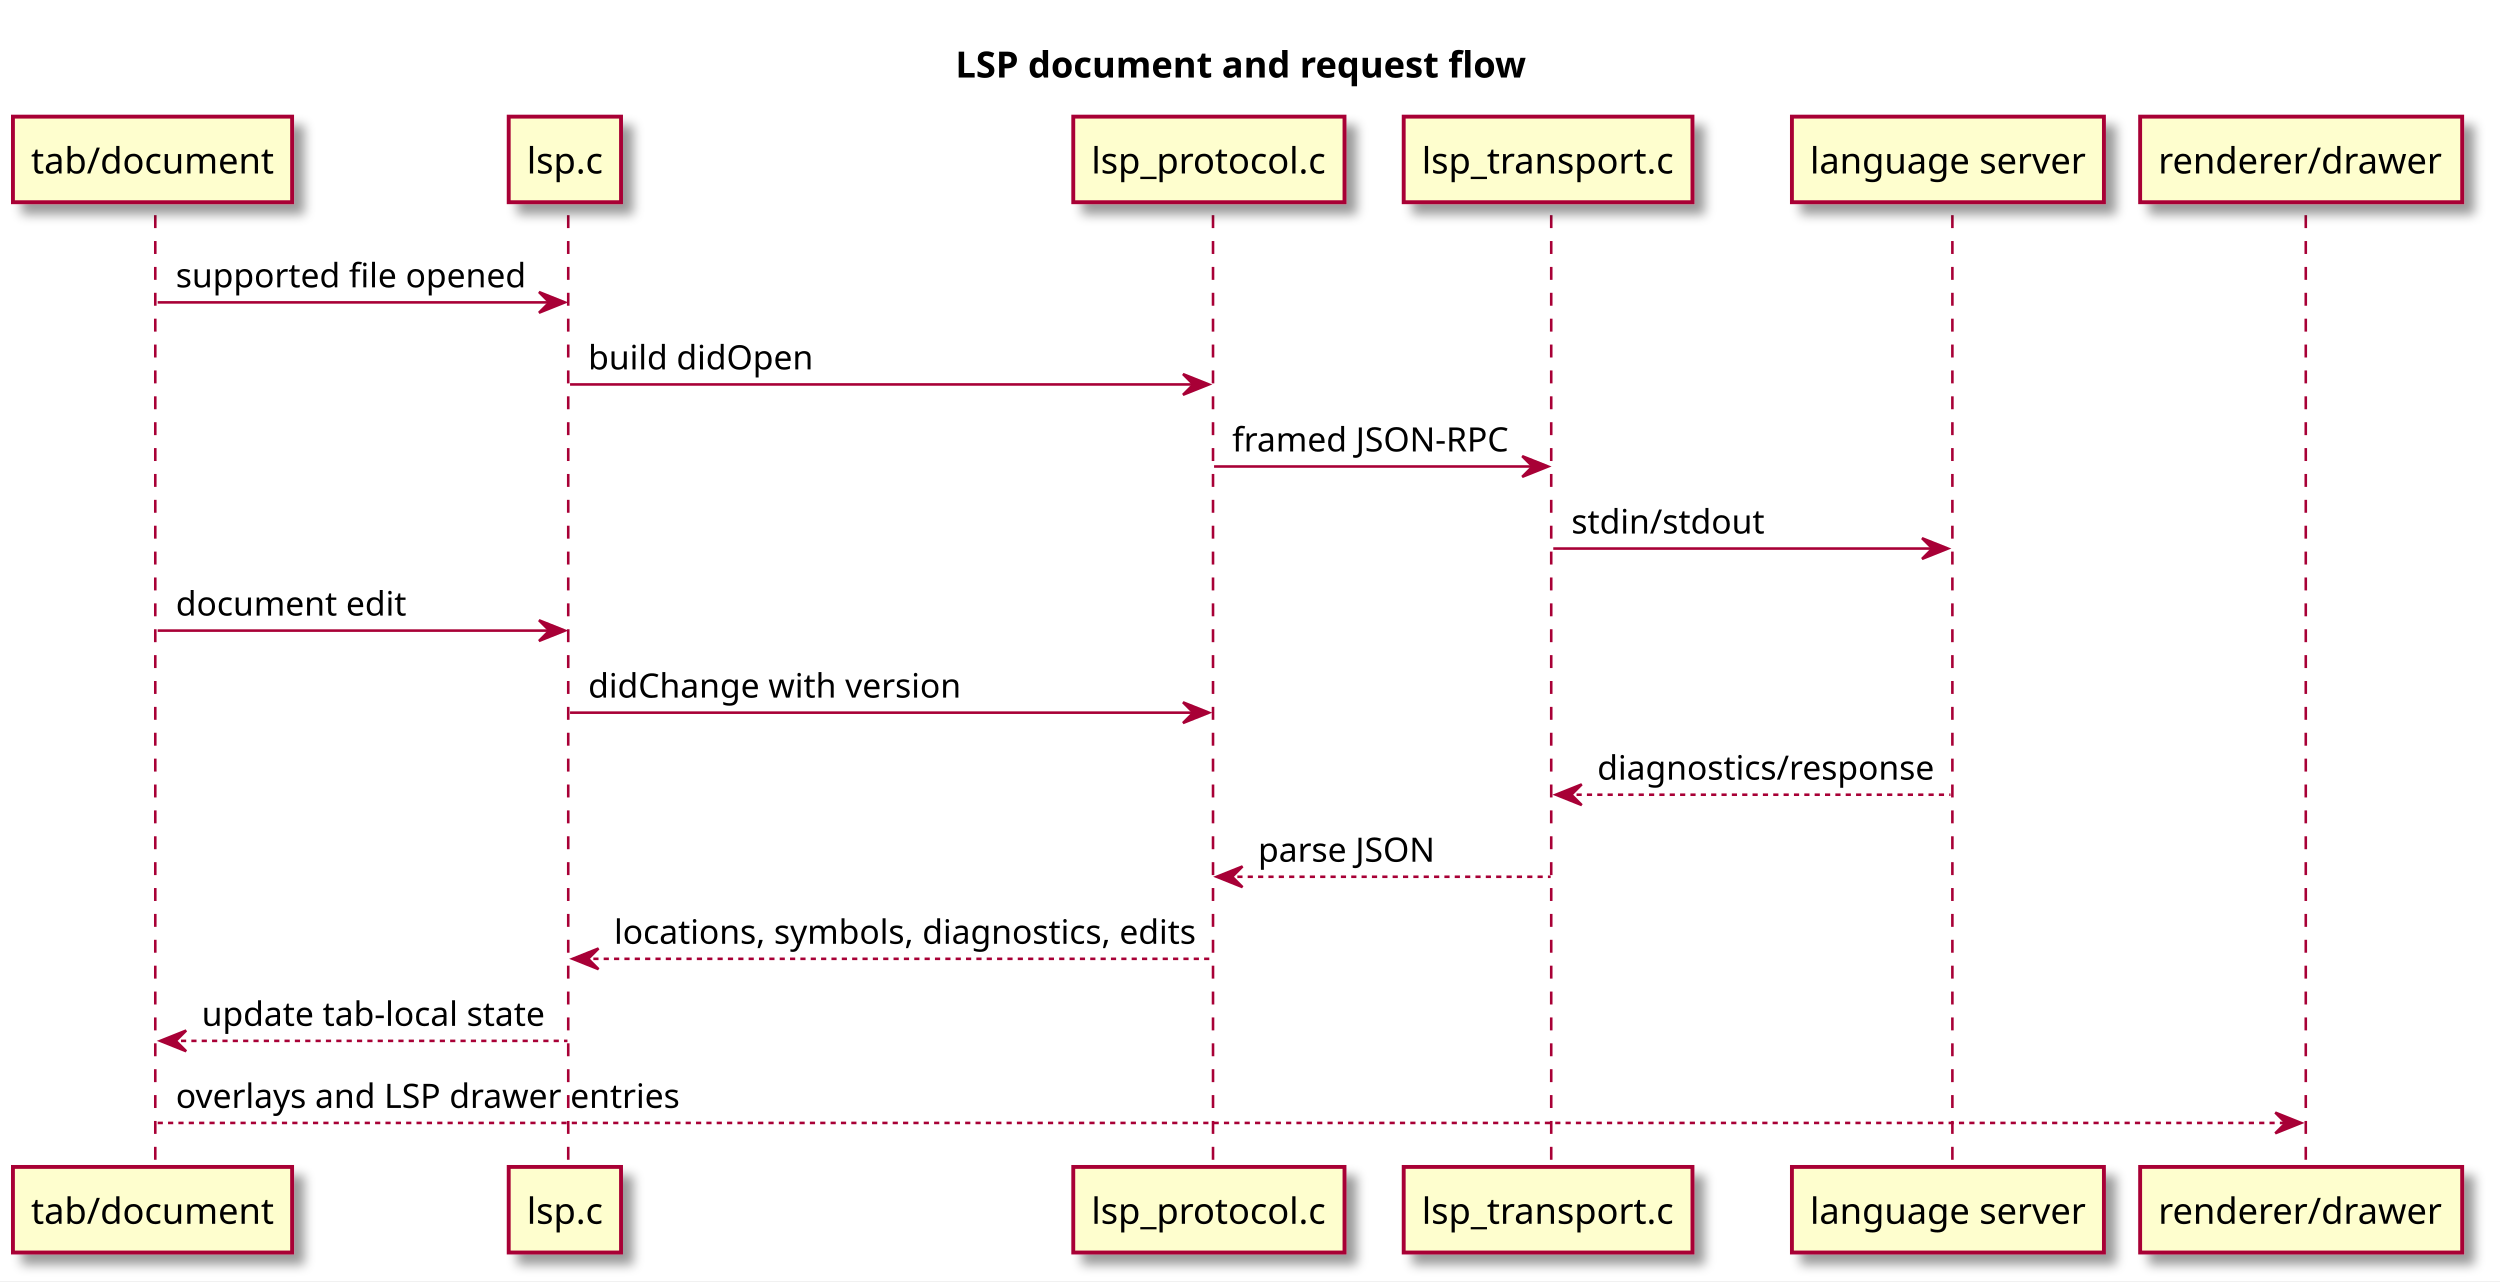
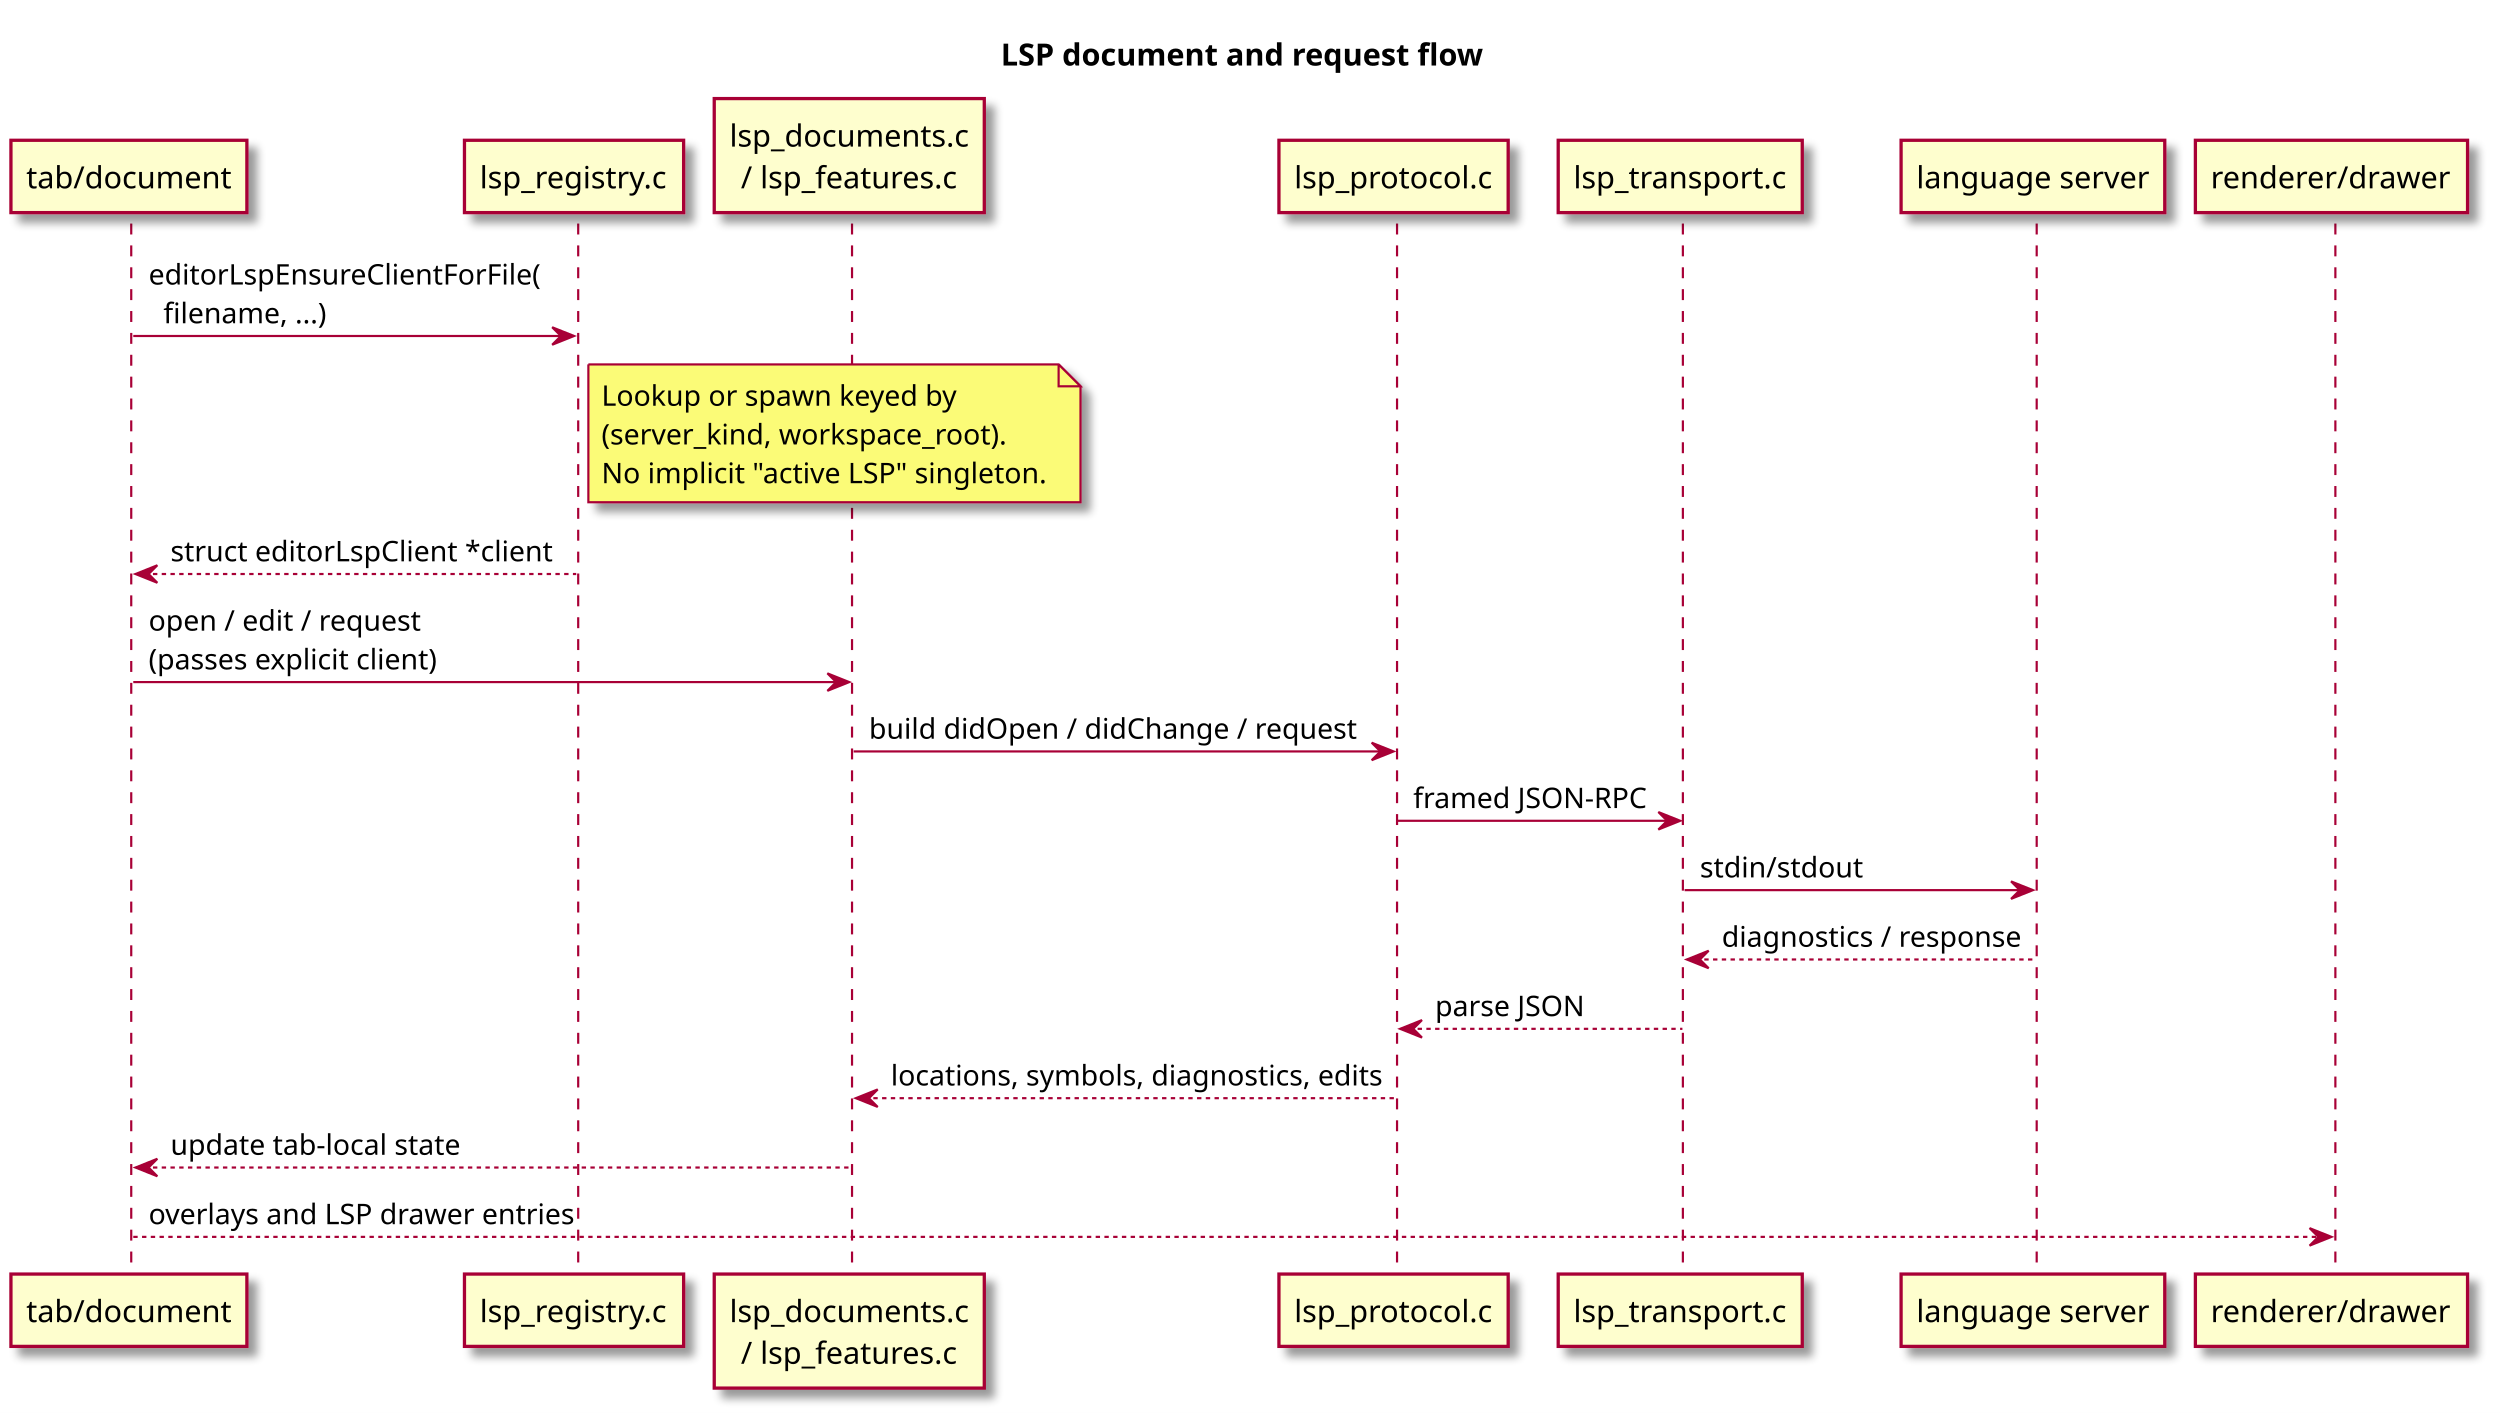
- <svg xmlns="http://www.w3.org/2000/svg" contentStyleType="text/css" data-diagram-type="SEQUENCE" height="495px" preserveAspectRatio="none" style="width:966px;height:495px;background:#FFFFFF;" version="1.1" viewBox="0 0 966 495" width="966px" zoomAndPan="magnify">
+ <svg xmlns="http://www.w3.org/2000/svg" contentStyleType="text/css" data-diagram-type="SEQUENCE" height="646px" preserveAspectRatio="none" style="width:1143px;height:646px;background:#FFFFFF;" version="1.1" viewBox="0 0 1143 646" width="1143px" zoomAndPan="magnify">
  <defs>
-     <filter height="300%" id="f1tqmcnivqule9" width="300%" x="-1" y="-1">
+     <filter height="300%" id="fk9s8z0ju5ea8" width="300%" x="-1" y="-1">
      <feGaussianBlur result="blurOut" stdDeviation="2" />
      <feColorMatrix in="blurOut" result="blurOut2" type="matrix" values="0 0 0 0 0 0 0 0 0 0 0 0 0 0 0 0 0 0 .4 0" />
      <feOffset dx="4" dy="4" in="blurOut2" result="blurOut3" />
      <feBlend in="SourceGraphic" in2="blurOut3" mode="normal" />
    </filter>
  </defs>
  <rect width="100%" height="100%" fill="#FFFFFF" />
  <g>
    <g class="title" data-source-line="3">
-       <text fill="#000000" font-family="sans-serif" font-size="14" font-weight="700" lengthAdjust="spacing" textLength="221.045" x="369.169" y="29.966">LSP document and request flow</text>
+       <text fill="#000000" font-family="sans-serif" font-size="14" font-weight="700" lengthAdjust="spacing" textLength="221.045" x="457.559" y="29.966">LSP document and request flow</text>
    </g>
    <g class="participant-lifeline" data-entity-uid="part1" data-qualified-name="tab" data-source-line="5" id="part1-lifeline">
      <g>
-         <rect fill="#000000" fill-opacity="0" height="368.766" width="8" x="56.935" y="83.136" />
-         <line style="stroke:#A80036;stroke-width:1;stroke-dasharray:5,5;" x1="60" x2="60" y1="83.136" y2="451.902" />
+         <rect fill="#000000" fill-opacity="0" height="481.296" width="8" x="56.935" y="102.204" />
+         <line style="stroke:#A80036;stroke-width:1;stroke-dasharray:5,5;" x1="60" x2="60" y1="102.204" y2="583.5" />
      </g>
    </g>
-     <g class="participant-lifeline" data-entity-uid="part2" data-qualified-name="lsp" data-source-line="6" id="part2-lifeline">
+     <g class="participant-lifeline" data-entity-uid="part2" data-qualified-name="registry" data-source-line="6" id="part2-lifeline">
      <g>
-         <rect fill="#000000" fill-opacity="0" height="368.766" width="8" x="216.265" y="83.136" />
-         <line style="stroke:#A80036;stroke-width:1;stroke-dasharray:5,5;" x1="219.565" x2="219.565" y1="83.136" y2="451.902" />
+         <rect fill="#000000" fill-opacity="0" height="481.296" width="8" x="260.452" y="102.204" />
+         <line style="stroke:#A80036;stroke-width:1;stroke-dasharray:5,5;" x1="264.353" x2="264.353" y1="102.204" y2="583.5" />
      </g>
    </g>
-     <g class="participant-lifeline" data-entity-uid="part3" data-qualified-name="protocol" data-source-line="7" id="part3-lifeline">
+     <g class="participant-lifeline" data-entity-uid="part3" data-qualified-name="lsp" data-source-line="7" id="part3-lifeline">
      <g>
-         <rect fill="#000000" fill-opacity="0" height="368.766" width="8" x="465.113" y="83.136" />
-         <line style="stroke:#A80036;stroke-width:1;stroke-dasharray:5,5;" x1="468.711" x2="468.711" y1="83.136" y2="451.902" />
+         <rect fill="#000000" fill-opacity="0" height="481.296" width="8" x="386.284" y="102.204" />
+         <line style="stroke:#A80036;stroke-width:1;stroke-dasharray:5,5;" x1="389.551" x2="389.551" y1="102.204" y2="583.5" />
      </g>
    </g>
-     <g class="participant-lifeline" data-entity-uid="part4" data-qualified-name="transport" data-source-line="8" id="part4-lifeline">
+     <g class="participant-lifeline" data-entity-uid="part4" data-qualified-name="protocol" data-source-line="8" id="part4-lifeline">
      <g>
-         <rect fill="#000000" fill-opacity="0" height="368.766" width="8" x="596.181" y="83.136" />
-         <line style="stroke:#A80036;stroke-width:1;stroke-dasharray:5,5;" x1="599.391" x2="599.391" y1="83.136" y2="451.902" />
+         <rect fill="#000000" fill-opacity="0" height="481.296" width="8" x="635.132" y="102.204" />
+         <line style="stroke:#A80036;stroke-width:1;stroke-dasharray:5,5;" x1="638.73" x2="638.73" y1="102.204" y2="583.5" />
      </g>
    </g>
-     <g class="participant-lifeline" data-entity-uid="part5" data-qualified-name="server" data-source-line="9" id="part5-lifeline">
+     <g class="participant-lifeline" data-entity-uid="part5" data-qualified-name="transport" data-source-line="9" id="part5-lifeline">
      <g>
-         <rect fill="#000000" fill-opacity="0" height="368.766" width="8" x="750.675" y="83.136" />
-         <line style="stroke:#A80036;stroke-width:1;stroke-dasharray:5,5;" x1="754.399" x2="754.399" y1="83.136" y2="451.902" />
+         <rect fill="#000000" fill-opacity="0" height="481.296" width="8" x="766.2" y="102.204" />
+         <line style="stroke:#A80036;stroke-width:1;stroke-dasharray:5,5;" x1="769.41" x2="769.41" y1="102.204" y2="583.5" />
      </g>
    </g>
-     <g class="participant-lifeline" data-entity-uid="part6" data-qualified-name="ui" data-source-line="10" id="part6-lifeline">
+     <g class="participant-lifeline" data-entity-uid="part6" data-qualified-name="server" data-source-line="10" id="part6-lifeline">
      <g>
-         <rect fill="#000000" fill-opacity="0" height="368.766" width="8" x="887.168" y="83.136" />
-         <line style="stroke:#A80036;stroke-width:1;stroke-dasharray:5,5;" x1="890.952" x2="890.952" y1="83.136" y2="451.902" />
+         <rect fill="#000000" fill-opacity="0" height="481.296" width="8" x="927.454" y="102.204" />
+         <line style="stroke:#A80036;stroke-width:1;stroke-dasharray:5,5;" x1="931.177" x2="931.177" y1="102.204" y2="583.5" />
+       </g>
+     </g>
+     <g class="participant-lifeline" data-entity-uid="part7" data-qualified-name="ui" data-source-line="11" id="part7-lifeline">
+       <g>
+         <rect fill="#000000" fill-opacity="0" height="481.296" width="8" x="1063.947" y="102.204" />
+         <line style="stroke:#A80036;stroke-width:1;stroke-dasharray:5,5;" x1="1067.731" x2="1067.731" y1="102.204" y2="583.5" />
      </g>
    </g>
    <g class="participant participant-head" data-entity-uid="part1" data-qualified-name="tab" data-source-line="5" id="part1-head">
-       <rect fill="#FEFECE" filter="url(#f1tqmcnivqule9)" height="33.068" style="stroke:#A80036;stroke-width:1.5;" width="107.87" x="5" y="45.068" />
-       <text fill="#000000" font-family="sans-serif" font-size="14" lengthAdjust="spacing" textLength="93.87" x="12" y="67.034">tab/document</text>
+       <rect fill="#FEFECE" filter="url(#fk9s8z0ju5ea8)" height="33.068" style="stroke:#A80036;stroke-width:1.5;" width="107.87" x="5" y="64.136" />
+       <text fill="#000000" font-family="sans-serif" font-size="14" lengthAdjust="spacing" textLength="93.87" x="12" y="86.102">tab/document</text>
    </g>
    <g class="participant participant-tail" data-entity-uid="part1" data-qualified-name="tab" data-source-line="5" id="part1-tail">
-       <rect fill="#FEFECE" filter="url(#f1tqmcnivqule9)" height="33.068" style="stroke:#A80036;stroke-width:1.5;" width="107.87" x="5" y="450.902" />
-       <text fill="#000000" font-family="sans-serif" font-size="14" lengthAdjust="spacing" textLength="93.87" x="12" y="472.868">tab/document</text>
+       <rect fill="#FEFECE" filter="url(#fk9s8z0ju5ea8)" height="33.068" style="stroke:#A80036;stroke-width:1.5;" width="107.87" x="5" y="582.5" />
+       <text fill="#000000" font-family="sans-serif" font-size="14" lengthAdjust="spacing" textLength="93.87" x="12" y="604.466">tab/document</text>
    </g>
-     <g class="participant participant-head" data-entity-uid="part2" data-qualified-name="lsp" data-source-line="6" id="part2-head">
-       <rect fill="#FEFECE" filter="url(#f1tqmcnivqule9)" height="33.068" style="stroke:#A80036;stroke-width:1.5;" width="43.4" x="196.565" y="45.068" />
-       <text fill="#000000" font-family="sans-serif" font-size="14" lengthAdjust="spacing" textLength="29.4" x="203.565" y="67.034">lsp.c</text>
+     <g class="participant participant-head" data-entity-uid="part2" data-qualified-name="registry" data-source-line="6" id="part2-head">
+       <rect fill="#FEFECE" filter="url(#fk9s8z0ju5ea8)" height="33.068" style="stroke:#A80036;stroke-width:1.5;" width="100.198" x="212.353" y="64.136" />
+       <text fill="#000000" font-family="sans-serif" font-size="14" lengthAdjust="spacing" textLength="86.198" x="219.353" y="86.102">lsp_registry.c</text>
    </g>
-     <g class="participant participant-tail" data-entity-uid="part2" data-qualified-name="lsp" data-source-line="6" id="part2-tail">
-       <rect fill="#FEFECE" filter="url(#f1tqmcnivqule9)" height="33.068" style="stroke:#A80036;stroke-width:1.5;" width="43.4" x="196.565" y="450.902" />
-       <text fill="#000000" font-family="sans-serif" font-size="14" lengthAdjust="spacing" textLength="29.4" x="203.565" y="472.868">lsp.c</text>
+     <g class="participant participant-tail" data-entity-uid="part2" data-qualified-name="registry" data-source-line="6" id="part2-tail">
+       <rect fill="#FEFECE" filter="url(#fk9s8z0ju5ea8)" height="33.068" style="stroke:#A80036;stroke-width:1.5;" width="100.198" x="212.353" y="582.5" />
+       <text fill="#000000" font-family="sans-serif" font-size="14" lengthAdjust="spacing" textLength="86.198" x="219.353" y="604.466">lsp_registry.c</text>
    </g>
-     <g class="participant participant-head" data-entity-uid="part3" data-qualified-name="protocol" data-source-line="7" id="part3-head">
-       <rect fill="#FEFECE" filter="url(#f1tqmcnivqule9)" height="33.068" style="stroke:#A80036;stroke-width:1.5;" width="104.804" x="414.711" y="45.068" />
-       <text fill="#000000" font-family="sans-serif" font-size="14" lengthAdjust="spacing" textLength="90.804" x="421.711" y="67.034">lsp_protocol.c</text>
+     <g class="participant participant-head" data-entity-uid="part3" data-qualified-name="lsp" data-source-line="7" id="part3-head">
+       <rect fill="#FEFECE" filter="url(#fk9s8z0ju5ea8)" height="52.136" style="stroke:#A80036;stroke-width:1.5;" width="123.466" x="326.551" y="45.068" />
+       <text fill="#000000" font-family="sans-serif" font-size="14" lengthAdjust="spacing" textLength="109.466" x="333.551" y="67.034">lsp_documents.c</text>
+       <text fill="#000000" font-family="sans-serif" font-size="14" lengthAdjust="spacing" textLength="99.12" x="338.724" y="86.102">/ lsp_features.c</text>
    </g>
-     <g class="participant participant-tail" data-entity-uid="part3" data-qualified-name="protocol" data-source-line="7" id="part3-tail">
-       <rect fill="#FEFECE" filter="url(#f1tqmcnivqule9)" height="33.068" style="stroke:#A80036;stroke-width:1.5;" width="104.804" x="414.711" y="450.902" />
-       <text fill="#000000" font-family="sans-serif" font-size="14" lengthAdjust="spacing" textLength="90.804" x="421.711" y="472.868">lsp_protocol.c</text>
+     <g class="participant participant-tail" data-entity-uid="part3" data-qualified-name="lsp" data-source-line="7" id="part3-tail">
+       <rect fill="#FEFECE" filter="url(#fk9s8z0ju5ea8)" height="52.136" style="stroke:#A80036;stroke-width:1.5;" width="123.466" x="326.551" y="582.5" />
+       <text fill="#000000" font-family="sans-serif" font-size="14" lengthAdjust="spacing" textLength="109.466" x="333.551" y="604.466">lsp_documents.c</text>
+       <text fill="#000000" font-family="sans-serif" font-size="14" lengthAdjust="spacing" textLength="99.12" x="338.724" y="623.534">/ lsp_features.c</text>
    </g>
-     <g class="participant participant-head" data-entity-uid="part4" data-qualified-name="transport" data-source-line="8" id="part4-head">
-       <rect fill="#FEFECE" filter="url(#f1tqmcnivqule9)" height="33.068" style="stroke:#A80036;stroke-width:1.5;" width="111.58" x="542.391" y="45.068" />
-       <text fill="#000000" font-family="sans-serif" font-size="14" lengthAdjust="spacing" textLength="97.58" x="549.391" y="67.034">lsp_transport.c</text>
+     <g class="participant participant-head" data-entity-uid="part4" data-qualified-name="protocol" data-source-line="8" id="part4-head">
+       <rect fill="#FEFECE" filter="url(#fk9s8z0ju5ea8)" height="33.068" style="stroke:#A80036;stroke-width:1.5;" width="104.804" x="584.73" y="64.136" />
+       <text fill="#000000" font-family="sans-serif" font-size="14" lengthAdjust="spacing" textLength="90.804" x="591.73" y="86.102">lsp_protocol.c</text>
    </g>
-     <g class="participant participant-tail" data-entity-uid="part4" data-qualified-name="transport" data-source-line="8" id="part4-tail">
-       <rect fill="#FEFECE" filter="url(#f1tqmcnivqule9)" height="33.068" style="stroke:#A80036;stroke-width:1.5;" width="111.58" x="542.391" y="450.902" />
-       <text fill="#000000" font-family="sans-serif" font-size="14" lengthAdjust="spacing" textLength="97.58" x="549.391" y="472.868">lsp_transport.c</text>
+     <g class="participant participant-tail" data-entity-uid="part4" data-qualified-name="protocol" data-source-line="8" id="part4-tail">
+       <rect fill="#FEFECE" filter="url(#fk9s8z0ju5ea8)" height="33.068" style="stroke:#A80036;stroke-width:1.5;" width="104.804" x="584.73" y="582.5" />
+       <text fill="#000000" font-family="sans-serif" font-size="14" lengthAdjust="spacing" textLength="90.804" x="591.73" y="604.466">lsp_protocol.c</text>
    </g>
-     <g class="participant participant-head" data-entity-uid="part5" data-qualified-name="server" data-source-line="9" id="part5-head">
-       <rect fill="#FEFECE" filter="url(#f1tqmcnivqule9)" height="33.068" style="stroke:#A80036;stroke-width:1.5;" width="120.554" x="692.399" y="45.068" />
-       <text fill="#000000" font-family="sans-serif" font-size="14" lengthAdjust="spacing" textLength="106.554" x="699.399" y="67.034">language server</text>
+     <g class="participant participant-head" data-entity-uid="part5" data-qualified-name="transport" data-source-line="9" id="part5-head">
+       <rect fill="#FEFECE" filter="url(#fk9s8z0ju5ea8)" height="33.068" style="stroke:#A80036;stroke-width:1.5;" width="111.58" x="712.41" y="64.136" />
+       <text fill="#000000" font-family="sans-serif" font-size="14" lengthAdjust="spacing" textLength="97.58" x="719.41" y="86.102">lsp_transport.c</text>
    </g>
-     <g class="participant participant-tail" data-entity-uid="part5" data-qualified-name="server" data-source-line="9" id="part5-tail">
-       <rect fill="#FEFECE" filter="url(#f1tqmcnivqule9)" height="33.068" style="stroke:#A80036;stroke-width:1.5;" width="120.554" x="692.399" y="450.902" />
-       <text fill="#000000" font-family="sans-serif" font-size="14" lengthAdjust="spacing" textLength="106.554" x="699.399" y="472.868">language server</text>
+     <g class="participant participant-tail" data-entity-uid="part5" data-qualified-name="transport" data-source-line="9" id="part5-tail">
+       <rect fill="#FEFECE" filter="url(#fk9s8z0ju5ea8)" height="33.068" style="stroke:#A80036;stroke-width:1.5;" width="111.58" x="712.41" y="582.5" />
+       <text fill="#000000" font-family="sans-serif" font-size="14" lengthAdjust="spacing" textLength="97.58" x="719.41" y="604.466">lsp_transport.c</text>
    </g>
-     <g class="participant participant-head" data-entity-uid="part6" data-qualified-name="ui" data-source-line="10" id="part6-head">
-       <rect fill="#FEFECE" filter="url(#f1tqmcnivqule9)" height="33.068" style="stroke:#A80036;stroke-width:1.5;" width="124.432" x="826.952" y="45.068" />
-       <text fill="#000000" font-family="sans-serif" font-size="14" lengthAdjust="spacing" textLength="110.432" x="833.952" y="67.034">renderer/drawer</text>
+     <g class="participant participant-head" data-entity-uid="part6" data-qualified-name="server" data-source-line="10" id="part6-head">
+       <rect fill="#FEFECE" filter="url(#fk9s8z0ju5ea8)" height="33.068" style="stroke:#A80036;stroke-width:1.5;" width="120.554" x="869.177" y="64.136" />
+       <text fill="#000000" font-family="sans-serif" font-size="14" lengthAdjust="spacing" textLength="106.554" x="876.177" y="86.102">language server</text>
    </g>
-     <g class="participant participant-tail" data-entity-uid="part6" data-qualified-name="ui" data-source-line="10" id="part6-tail">
-       <rect fill="#FEFECE" filter="url(#f1tqmcnivqule9)" height="33.068" style="stroke:#A80036;stroke-width:1.5;" width="124.432" x="826.952" y="450.902" />
-       <text fill="#000000" font-family="sans-serif" font-size="14" lengthAdjust="spacing" textLength="110.432" x="833.952" y="472.868">renderer/drawer</text>
+     <g class="participant participant-tail" data-entity-uid="part6" data-qualified-name="server" data-source-line="10" id="part6-tail">
+       <rect fill="#FEFECE" filter="url(#fk9s8z0ju5ea8)" height="33.068" style="stroke:#A80036;stroke-width:1.5;" width="120.554" x="869.177" y="582.5" />
+       <text fill="#000000" font-family="sans-serif" font-size="14" lengthAdjust="spacing" textLength="106.554" x="876.177" y="604.466">language server</text>
    </g>
-     <g class="message" data-entity-1="part1" data-entity-2="part2" data-source-line="12" id="msg1">
-       <polygon fill="#A80036" points="208.265,112.842,218.265,116.842,208.265,120.842,212.265,116.842" style="stroke:#A80036;stroke-width:1;" />
-       <line style="stroke:#A80036;stroke-width:1;" x1="60.935" x2="214.265" y1="116.842" y2="116.842" />
-       <text fill="#000000" font-family="sans-serif" font-size="13" lengthAdjust="spacing" textLength="135.33" x="67.935" y="111.033">supported file opened</text>
+     <g class="participant participant-head" data-entity-uid="part7" data-qualified-name="ui" data-source-line="11" id="part7-head">
+       <rect fill="#FEFECE" filter="url(#fk9s8z0ju5ea8)" height="33.068" style="stroke:#A80036;stroke-width:1.5;" width="124.432" x="1003.731" y="64.136" />
+       <text fill="#000000" font-family="sans-serif" font-size="14" lengthAdjust="spacing" textLength="110.432" x="1010.731" y="86.102">renderer/drawer</text>
    </g>
-     <g class="message" data-entity-1="part2" data-entity-2="part3" data-source-line="13" id="msg2">
-       <polygon fill="#A80036" points="457.113,144.548,467.113,148.548,457.113,152.548,461.113,148.548" style="stroke:#A80036;stroke-width:1;" />
-       <line style="stroke:#A80036;stroke-width:1;" x1="220.265" x2="463.113" y1="148.548" y2="148.548" />
-       <text fill="#000000" font-family="sans-serif" font-size="13" lengthAdjust="spacing" textLength="86.97" x="227.265" y="142.739">build didOpen</text>
+     <g class="participant participant-tail" data-entity-uid="part7" data-qualified-name="ui" data-source-line="11" id="part7-tail">
+       <rect fill="#FEFECE" filter="url(#fk9s8z0ju5ea8)" height="33.068" style="stroke:#A80036;stroke-width:1.5;" width="124.432" x="1003.731" y="582.5" />
+       <text fill="#000000" font-family="sans-serif" font-size="14" lengthAdjust="spacing" textLength="110.432" x="1010.731" y="604.466">renderer/drawer</text>
    </g>
-     <g class="message" data-entity-1="part3" data-entity-2="part4" data-source-line="14" id="msg3">
-       <polygon fill="#A80036" points="588.181,176.254,598.181,180.254,588.181,184.254,592.181,180.254" style="stroke:#A80036;stroke-width:1;" />
-       <line style="stroke:#A80036;stroke-width:1;" x1="469.113" x2="594.181" y1="180.254" y2="180.254" />
-       <text fill="#000000" font-family="sans-serif" font-size="13" lengthAdjust="spacing" textLength="107.068" x="476.113" y="174.445">framed JSON-RPC</text>
+     <g class="message" data-entity-1="part1" data-entity-2="part2" data-source-line="13" id="msg1">
+       <polygon fill="#A80036" points="252.452,149.616,262.452,153.616,252.452,157.616,256.452,153.616" style="stroke:#A80036;stroke-width:1;" />
+       <line style="stroke:#A80036;stroke-width:1;" x1="60.935" x2="258.452" y1="153.616" y2="153.616" />
+       <text fill="#000000" font-family="sans-serif" font-size="13" lengthAdjust="spacing" textLength="179.517" x="67.935" y="130.101">editorLspEnsureClientForFile(</text>
+       <text fill="#000000" font-family="sans-serif" font-size="13" lengthAdjust="spacing" textLength="74.542" x="74.695" y="147.807">filename, ...)</text>
    </g>
-     <g class="message" data-entity-1="part4" data-entity-2="part5" data-source-line="15" id="msg4">
-       <polygon fill="#A80036" points="742.675,207.96,752.675,211.96,742.675,215.96,746.675,211.96" style="stroke:#A80036;stroke-width:1;" />
-       <line style="stroke:#A80036;stroke-width:1;" x1="600.181" x2="748.675" y1="211.96" y2="211.96" />
-       <text fill="#000000" font-family="sans-serif" font-size="13" lengthAdjust="spacing" textLength="74.646" x="607.181" y="206.151">stdin/stdout</text>
+     <path d="M269,166.616 L269,229.616 L494,229.616 L494,176.616 L484,166.616 L269,166.616" fill="#FBFB77" filter="url(#fk9s8z0ju5ea8)" style="stroke:#A80036;stroke-width:1;" />
+     <path d="M484,166.616 L484,176.616 L494,176.616 L484,166.616" fill="#FBFB77" style="stroke:#A80036;stroke-width:1;" />
+     <text fill="#000000" font-family="sans-serif" font-size="13" lengthAdjust="spacing" textLength="162.89" x="275" y="185.513">Lookup or spawn keyed by</text>
+     <text fill="#000000" font-family="sans-serif" font-size="13" lengthAdjust="spacing" textLength="185.523" x="275" y="203.219">(server_kind, workspace_root).</text>
+     <text fill="#000000" font-family="sans-serif" font-size="13" lengthAdjust="spacing" textLength="204.074" x="275" y="220.925">No implicit "active LSP" singleton.</text>
+     <g class="message" data-entity-1="part2" data-entity-2="part1" data-source-line="19" id="msg2">
+       <polygon fill="#A80036" points="71.935,258.44,61.935,262.44,71.935,266.44,67.935,262.44" style="stroke:#A80036;stroke-width:1;" />
+       <line style="stroke:#A80036;stroke-width:1;stroke-dasharray:2,2;" x1="65.935" x2="263.452" y1="262.44" y2="262.44" />
+       <text fill="#000000" font-family="sans-serif" font-size="13" lengthAdjust="spacing" textLength="174.811" x="77.935" y="256.631">struct editorLspClient *client</text>
    </g>
-     <g class="message" data-entity-1="part1" data-entity-2="part2" data-source-line="16" id="msg5">
-       <polygon fill="#A80036" points="208.265,239.666,218.265,243.666,208.265,247.666,212.265,243.666" style="stroke:#A80036;stroke-width:1;" />
-       <line style="stroke:#A80036;stroke-width:1;" x1="60.935" x2="214.265" y1="243.666" y2="243.666" />
-       <text fill="#000000" font-family="sans-serif" font-size="13" lengthAdjust="spacing" textLength="89.102" x="67.935" y="237.857">document edit</text>
+     <g class="message" data-entity-1="part1" data-entity-2="part3" data-source-line="21" id="msg3">
+       <polygon fill="#A80036" points="378.284,307.852,388.284,311.852,378.284,315.852,382.284,311.852" style="stroke:#A80036;stroke-width:1;" />
+       <line style="stroke:#A80036;stroke-width:1;" x1="60.935" x2="384.284" y1="311.852" y2="311.852" />
+       <text fill="#000000" font-family="sans-serif" font-size="13" lengthAdjust="spacing" textLength="124.774" x="67.935" y="288.337">open / edit / request</text>
+       <text fill="#000000" font-family="sans-serif" font-size="13" lengthAdjust="spacing" textLength="132.067" x="67.935" y="306.043">(passes explicit client)</text>
    </g>
-     <g class="message" data-entity-1="part2" data-entity-2="part3" data-source-line="17" id="msg6">
-       <polygon fill="#A80036" points="457.113,271.372,467.113,275.372,457.113,279.372,461.113,275.372" style="stroke:#A80036;stroke-width:1;" />
-       <line style="stroke:#A80036;stroke-width:1;" x1="220.265" x2="463.113" y1="275.372" y2="275.372" />
-       <text fill="#000000" font-family="sans-serif" font-size="13" lengthAdjust="spacing" textLength="144.092" x="227.265" y="269.563">didChange with version</text>
+     <g class="message" data-entity-1="part3" data-entity-2="part4" data-source-line="22" id="msg4">
+       <polygon fill="#A80036" points="627.132,339.558,637.132,343.558,627.132,347.558,631.132,343.558" style="stroke:#A80036;stroke-width:1;" />
+       <line style="stroke:#A80036;stroke-width:1;" x1="390.284" x2="633.132" y1="343.558" y2="343.558" />
+       <text fill="#000000" font-family="sans-serif" font-size="13" lengthAdjust="spacing" textLength="223.392" x="397.284" y="337.749">build didOpen / didChange / request</text>
    </g>
-     <g class="message" data-entity-1="part5" data-entity-2="part4" data-source-line="18" id="msg7">
-       <polygon fill="#A80036" points="611.181,303.078,601.181,307.078,611.181,311.078,607.181,307.078" style="stroke:#A80036;stroke-width:1;" />
-       <line style="stroke:#A80036;stroke-width:1;stroke-dasharray:2,2;" x1="605.181" x2="753.675" y1="307.078" y2="307.078" />
-       <text fill="#000000" font-family="sans-serif" font-size="13" lengthAdjust="spacing" textLength="130.494" x="617.181" y="301.269">diagnostics/response</text>
+     <g class="message" data-entity-1="part4" data-entity-2="part5" data-source-line="23" id="msg5">
+       <polygon fill="#A80036" points="758.2,371.264,768.2,375.264,758.2,379.264,762.2,375.264" style="stroke:#A80036;stroke-width:1;" />
+       <line style="stroke:#A80036;stroke-width:1;" x1="639.132" x2="764.2" y1="375.264" y2="375.264" />
+       <text fill="#000000" font-family="sans-serif" font-size="13" lengthAdjust="spacing" textLength="107.068" x="646.132" y="369.455">framed JSON-RPC</text>
    </g>
-     <g class="message" data-entity-1="part4" data-entity-2="part3" data-source-line="19" id="msg8">
-       <polygon fill="#A80036" points="480.113,334.784,470.113,338.784,480.113,342.784,476.113,338.784" style="stroke:#A80036;stroke-width:1;" />
-       <line style="stroke:#A80036;stroke-width:1;stroke-dasharray:2,2;" x1="474.113" x2="599.181" y1="338.784" y2="338.784" />
-       <text fill="#000000" font-family="sans-serif" font-size="13" lengthAdjust="spacing" textLength="68.315" x="486.113" y="332.975">parse JSON</text>
+     <g class="message" data-entity-1="part5" data-entity-2="part6" data-source-line="24" id="msg6">
+       <polygon fill="#A80036" points="919.454,402.97,929.454,406.97,919.454,410.97,923.454,406.97" style="stroke:#A80036;stroke-width:1;" />
+       <line style="stroke:#A80036;stroke-width:1;" x1="770.2" x2="925.454" y1="406.97" y2="406.97" />
+       <text fill="#000000" font-family="sans-serif" font-size="13" lengthAdjust="spacing" textLength="74.646" x="777.2" y="401.161">stdin/stdout</text>
    </g>
-     <g class="message" data-entity-1="part3" data-entity-2="part2" data-source-line="20" id="msg9">
-       <polygon fill="#A80036" points="231.265,366.49,221.265,370.49,231.265,374.49,227.265,370.49" style="stroke:#A80036;stroke-width:1;" />
-       <line style="stroke:#A80036;stroke-width:1;stroke-dasharray:2,2;" x1="225.265" x2="468.113" y1="370.49" y2="370.49" />
-       <text fill="#000000" font-family="sans-serif" font-size="13" lengthAdjust="spacing" textLength="224.848" x="237.265" y="364.681">locations, symbols, diagnostics, edits</text>
+     <g class="message" data-entity-1="part6" data-entity-2="part5" data-source-line="25" id="msg7">
+       <polygon fill="#A80036" points="781.2,434.676,771.2,438.676,781.2,442.676,777.2,438.676" style="stroke:#A80036;stroke-width:1;" />
+       <line style="stroke:#A80036;stroke-width:1;stroke-dasharray:2,2;" x1="775.2" x2="930.454" y1="438.676" y2="438.676" />
+       <text fill="#000000" font-family="sans-serif" font-size="13" lengthAdjust="spacing" textLength="137.254" x="787.2" y="432.867">diagnostics / response</text>
    </g>
-     <g class="message" data-entity-1="part2" data-entity-2="part1" data-source-line="21" id="msg10">
-       <polygon fill="#A80036" points="71.935,398.196,61.935,402.196,71.935,406.196,67.935,402.196" style="stroke:#A80036;stroke-width:1;" />
-       <line style="stroke:#A80036;stroke-width:1;stroke-dasharray:2,2;" x1="65.935" x2="219.265" y1="402.196" y2="402.196" />
-       <text fill="#000000" font-family="sans-serif" font-size="13" lengthAdjust="spacing" textLength="132.613" x="77.935" y="396.387">update tab-local state</text>
+     <g class="message" data-entity-1="part5" data-entity-2="part4" data-source-line="26" id="msg8">
+       <polygon fill="#A80036" points="650.132,466.382,640.132,470.382,650.132,474.382,646.132,470.382" style="stroke:#A80036;stroke-width:1;" />
+       <line style="stroke:#A80036;stroke-width:1;stroke-dasharray:2,2;" x1="644.132" x2="769.2" y1="470.382" y2="470.382" />
+       <text fill="#000000" font-family="sans-serif" font-size="13" lengthAdjust="spacing" textLength="68.315" x="656.132" y="464.573">parse JSON</text>
    </g>
-     <g class="message" data-entity-1="part1" data-entity-2="part6" data-source-line="22" id="msg11">
-       <polygon fill="#A80036" points="879.168,429.902,889.168,433.902,879.168,437.902,883.168,433.902" style="stroke:#A80036;stroke-width:1;" />
-       <line style="stroke:#A80036;stroke-width:1;stroke-dasharray:2,2;" x1="60.935" x2="885.168" y1="433.902" y2="433.902" />
-       <text fill="#000000" font-family="sans-serif" font-size="13" lengthAdjust="spacing" textLength="195.247" x="67.935" y="428.093">overlays and LSP drawer entries</text>
+     <g class="message" data-entity-1="part4" data-entity-2="part3" data-source-line="27" id="msg9">
+       <polygon fill="#A80036" points="401.284,498.088,391.284,502.088,401.284,506.088,397.284,502.088" style="stroke:#A80036;stroke-width:1;" />
+       <line style="stroke:#A80036;stroke-width:1;stroke-dasharray:2,2;" x1="395.284" x2="638.132" y1="502.088" y2="502.088" />
+       <text fill="#000000" font-family="sans-serif" font-size="13" lengthAdjust="spacing" textLength="224.848" x="407.284" y="496.279">locations, symbols, diagnostics, edits</text>
+     </g>
+     <g class="message" data-entity-1="part3" data-entity-2="part1" data-source-line="28" id="msg10">
+       <polygon fill="#A80036" points="71.935,529.794,61.935,533.794,71.935,537.794,67.935,533.794" style="stroke:#A80036;stroke-width:1;" />
+       <line style="stroke:#A80036;stroke-width:1;stroke-dasharray:2,2;" x1="65.935" x2="389.284" y1="533.794" y2="533.794" />
+       <text fill="#000000" font-family="sans-serif" font-size="13" lengthAdjust="spacing" textLength="132.613" x="77.935" y="527.985">update tab-local state</text>
+     </g>
+     <g class="message" data-entity-1="part1" data-entity-2="part7" data-source-line="29" id="msg11">
+       <polygon fill="#A80036" points="1055.947,561.5,1065.947,565.5,1055.947,569.5,1059.947,565.5" style="stroke:#A80036;stroke-width:1;" />
+       <line style="stroke:#A80036;stroke-width:1;stroke-dasharray:2,2;" x1="60.935" x2="1061.947" y1="565.5" y2="565.5" />
+       <text fill="#000000" font-family="sans-serif" font-size="13" lengthAdjust="spacing" textLength="195.247" x="67.935" y="559.691">overlays and LSP drawer entries</text>
    </g>
  </g>
</svg>
